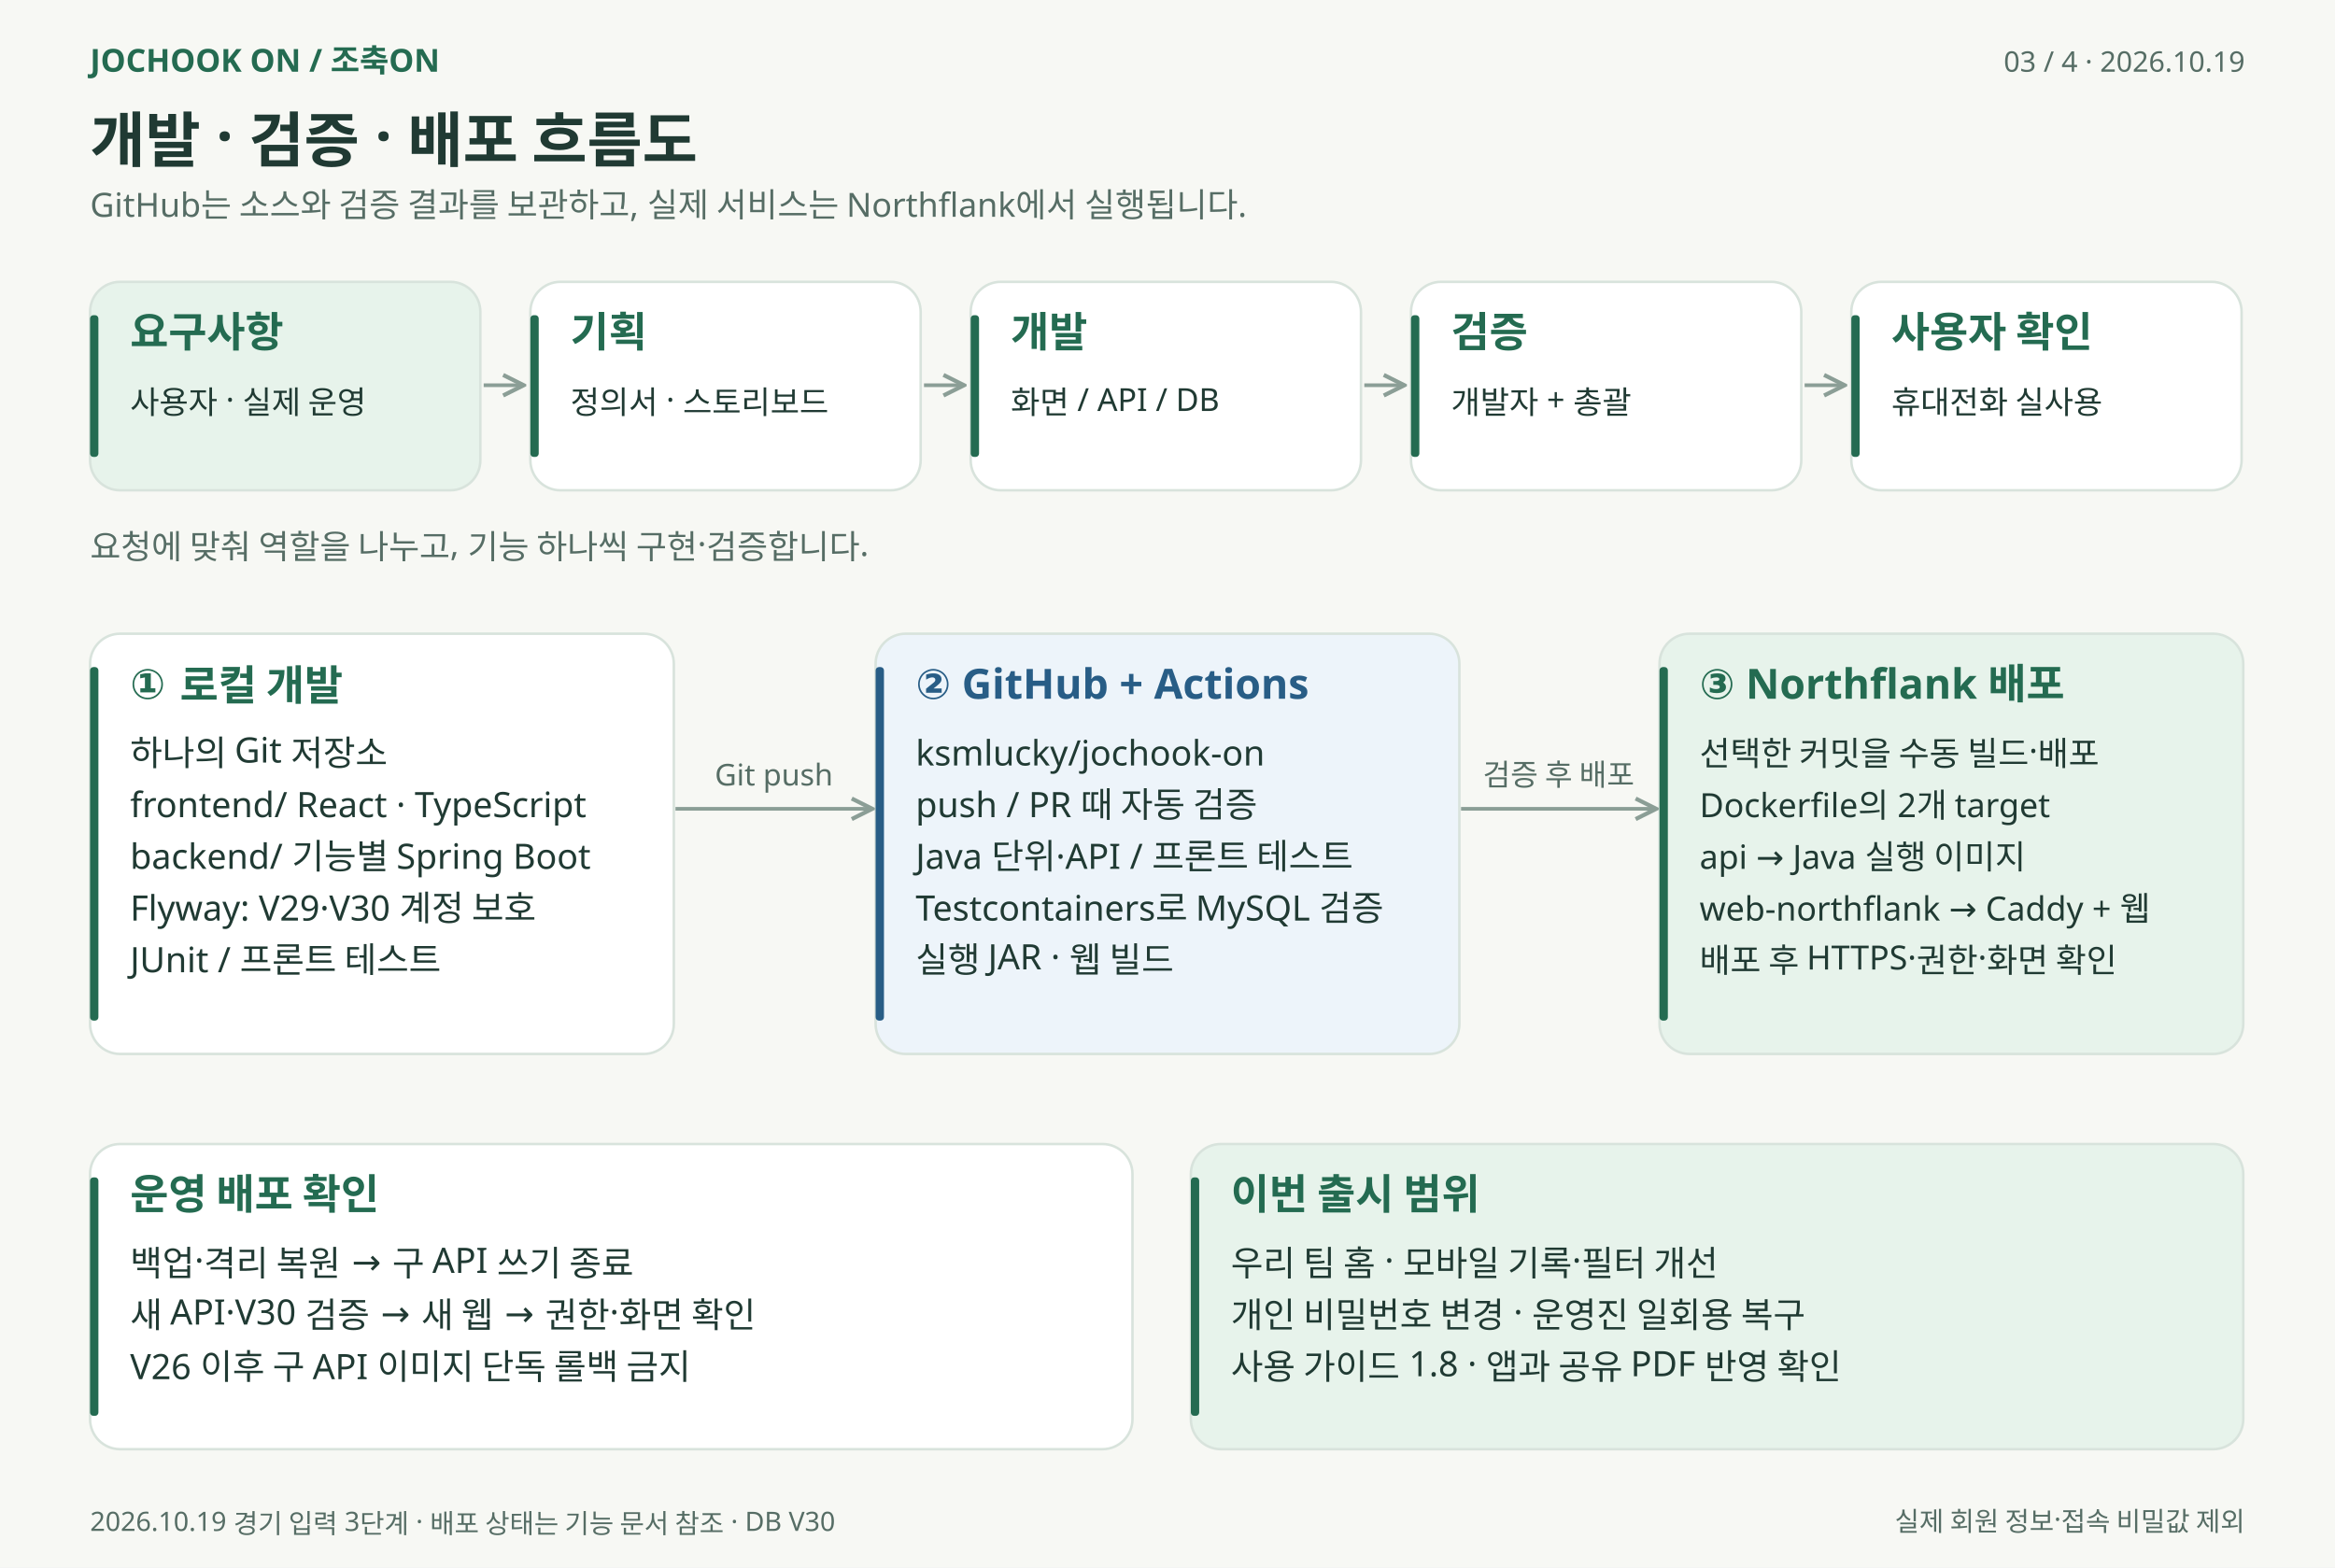
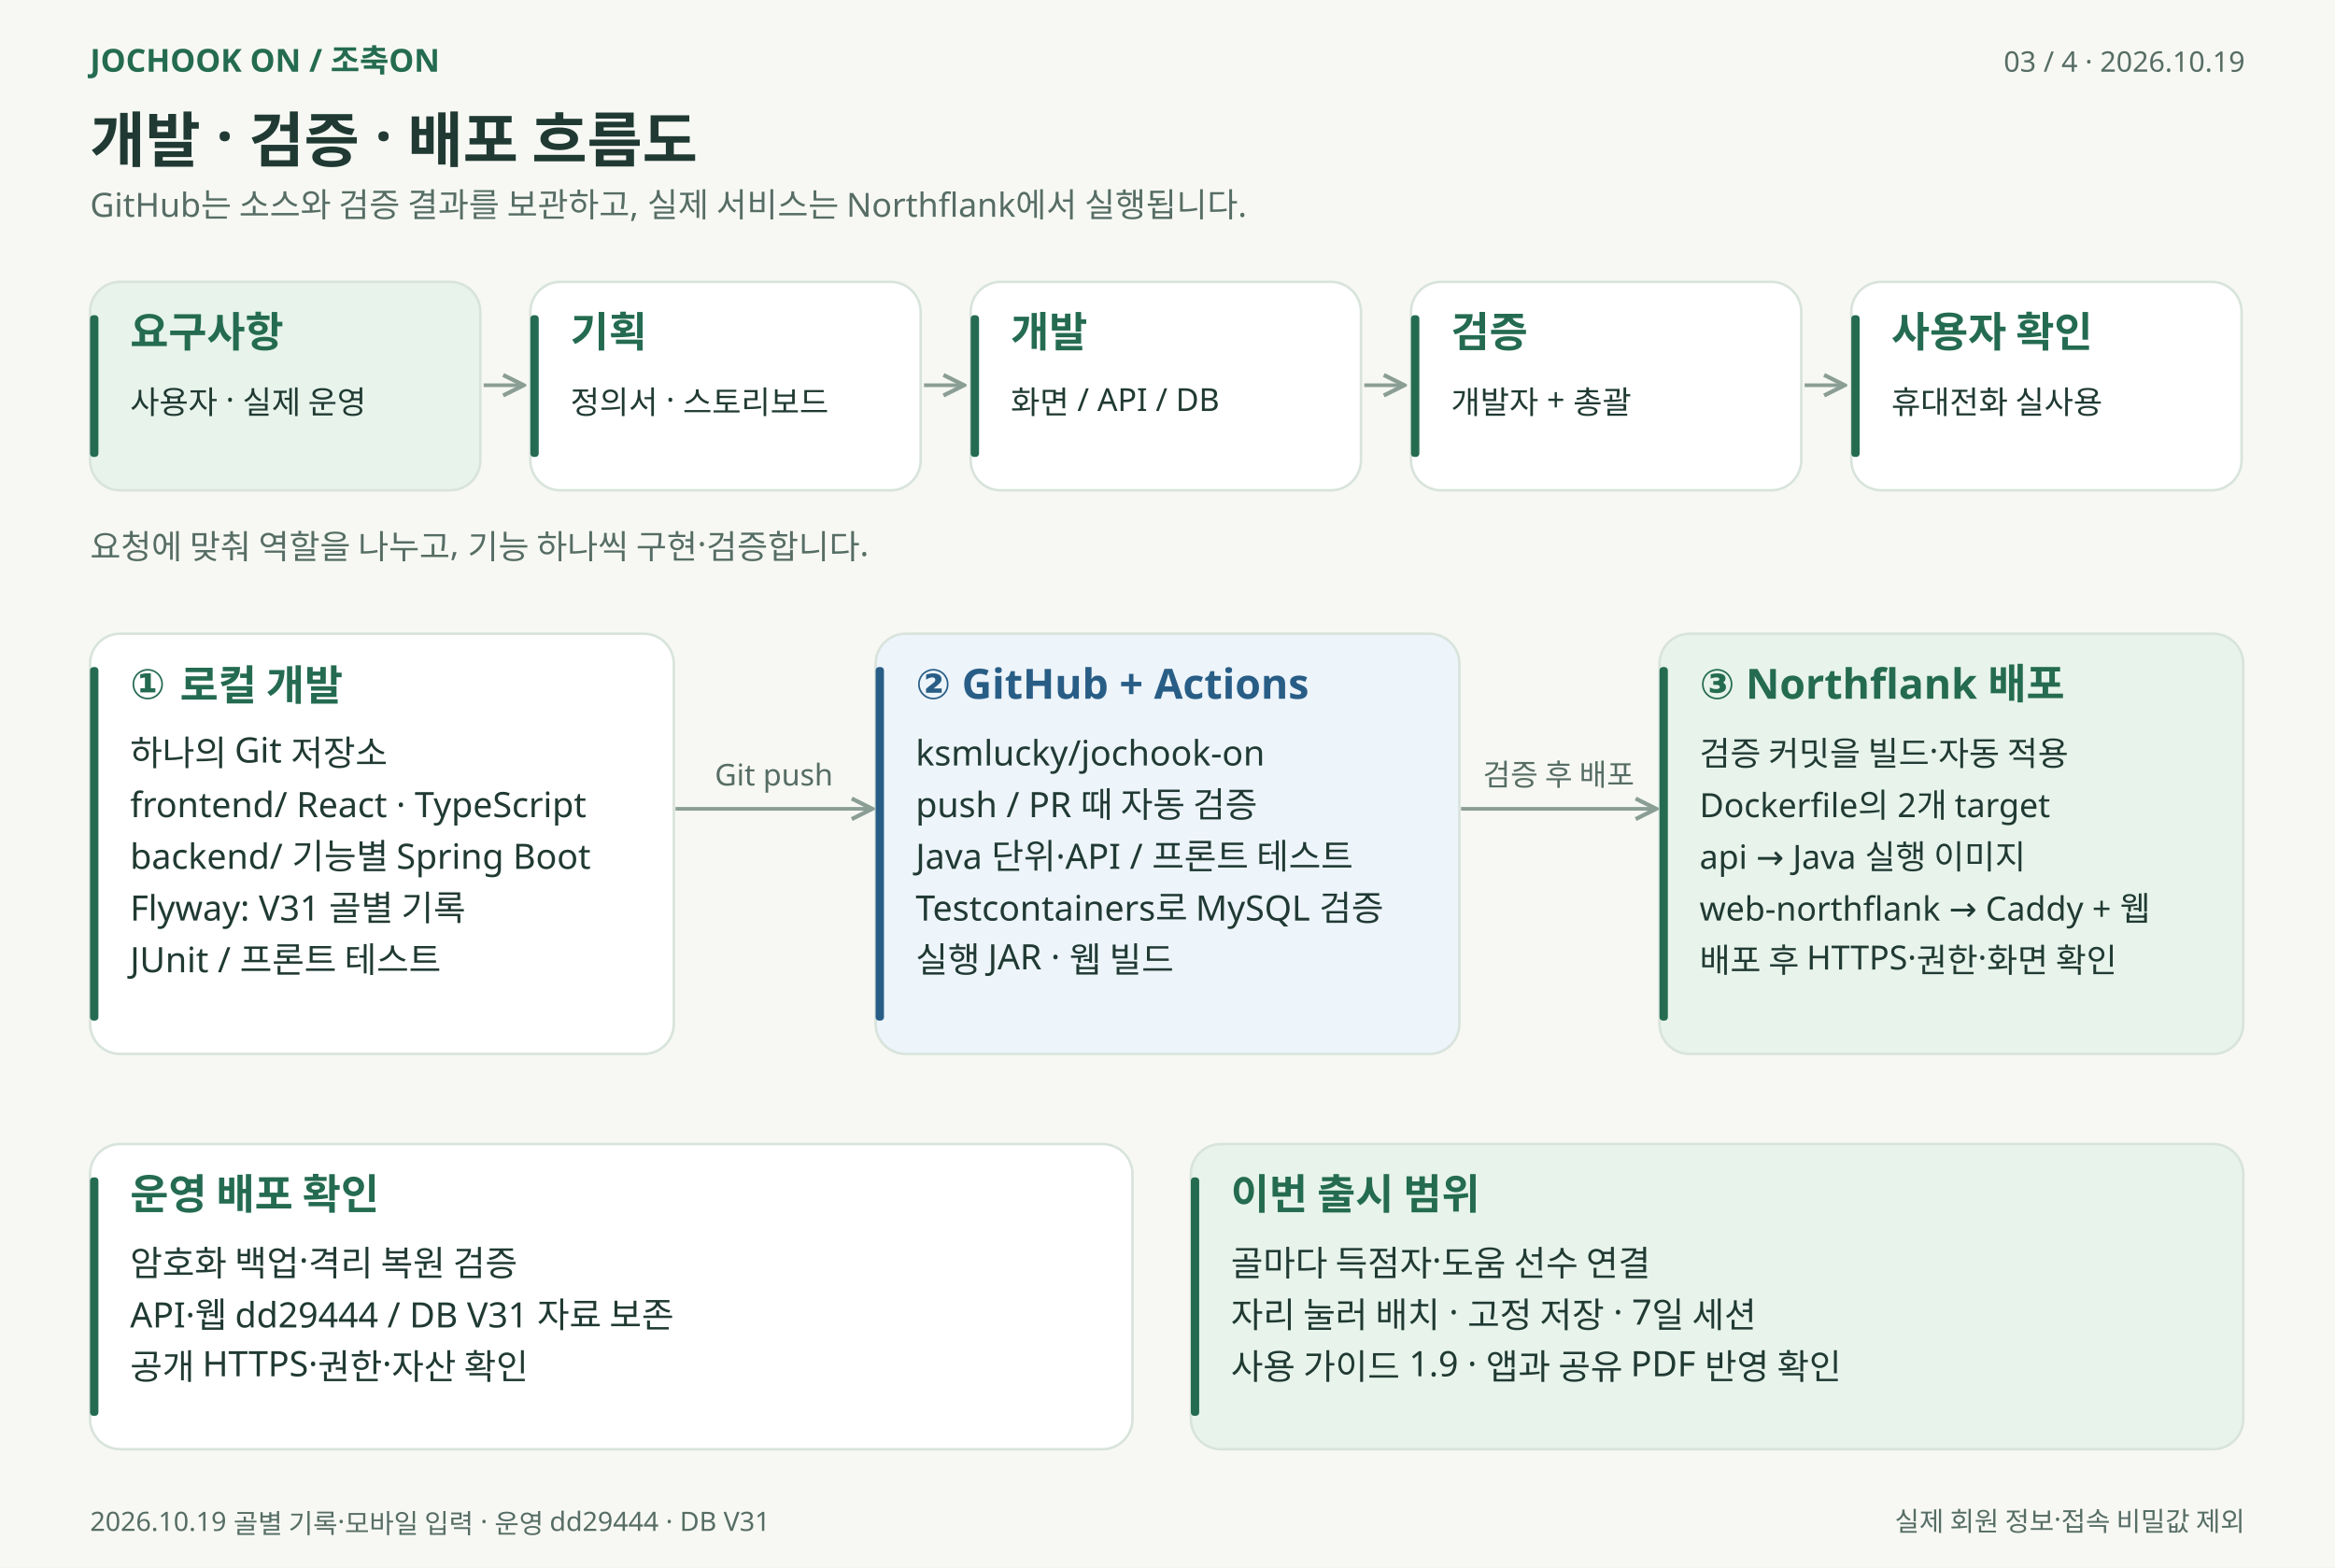
<svg xmlns="http://www.w3.org/2000/svg" width="1400" height="940" viewBox="0 0 1400 940" role="img" aria-labelledby="title desc">
  <defs>
    <marker id="arrow" viewBox="0 0 10 10" refX="9" refY="5" markerWidth="7" markerHeight="7" orient="auto-start-reverse">
      <path d="M 1 1 L 9 5 L 1 9" fill="none" stroke="#8b9e96" stroke-width="1.6" />
    </marker>
  </defs>
  <g font-family="Malgun Gothic, Apple SD Gothic Neo, Noto Sans KR, sans-serif">
    <rect width="1400" height="940" fill="#f7f8f4" />
    <text x="54" y="43" font-size="19" fill="#246b51" font-weight="600" text-anchor="start">JOCHOOK ON  /  조축ON</text>
    <text x="1346" y="43" font-size="17" fill="#566d65" font-weight="400" text-anchor="end">03 / 4   ·   2026.10.19</text>
    <text x="54" y="97" font-size="36" fill="#203a33" font-weight="700" text-anchor="start">개발 · 검증 · 배포 흐름도</text>
    <text x="54" y="130" font-size="20" fill="#566d65" font-weight="400" text-anchor="start">GitHub는 소스와 검증 결과를 보관하고, 실제 서비스는 Northflank에서 실행됩니다.</text>
    <rect x="54" y="169" width="234" height="125" rx="18" fill="#e7f3eb" stroke="#d8e3dc" stroke-width="1.5" />
    <rect x="54" y="189" width="5" height="85" rx="2" fill="#246b51" />
    <text x="78" y="208" font-size="25" fill="#246b51" font-weight="600" text-anchor="start">요구사항</text>
    <text x="78" y="248" font-size="19" fill="#203a33" font-weight="400" text-anchor="start">사용자 · 실제 운영</text>
    <path d="M 290 231 L 314 231" fill="none" stroke="#8b9e96" stroke-width="2.2" marker-end="url(#arrow)" />
    <rect x="318" y="169" width="234" height="125" rx="18" fill="#ffffff" stroke="#d8e3dc" stroke-width="1.5" />
    <rect x="318" y="189" width="5" height="85" rx="2" fill="#246b51" />
    <text x="342" y="208" font-size="25" fill="#246b51" font-weight="600" text-anchor="start">기획</text>
    <text x="342" y="248" font-size="19" fill="#203a33" font-weight="400" text-anchor="start">정의서 · 스토리보드</text>
    <path d="M 554 231 L 578 231" fill="none" stroke="#8b9e96" stroke-width="2.2" marker-end="url(#arrow)" />
    <rect x="582" y="169" width="234" height="125" rx="18" fill="#ffffff" stroke="#d8e3dc" stroke-width="1.5" />
    <rect x="582" y="189" width="5" height="85" rx="2" fill="#246b51" />
    <text x="606" y="208" font-size="25" fill="#246b51" font-weight="600" text-anchor="start">개발</text>
    <text x="606" y="248" font-size="19" fill="#203a33" font-weight="400" text-anchor="start">화면 / API / DB</text>
    <path d="M 818 231 L 842 231" fill="none" stroke="#8b9e96" stroke-width="2.2" marker-end="url(#arrow)" />
    <rect x="846" y="169" width="234" height="125" rx="18" fill="#ffffff" stroke="#d8e3dc" stroke-width="1.5" />
    <rect x="846" y="189" width="5" height="85" rx="2" fill="#246b51" />
    <text x="870" y="208" font-size="25" fill="#246b51" font-weight="600" text-anchor="start">검증</text>
    <text x="870" y="248" font-size="19" fill="#203a33" font-weight="400" text-anchor="start">개발자 + 총괄</text>
    <path d="M 1082 231 L 1106 231" fill="none" stroke="#8b9e96" stroke-width="2.2" marker-end="url(#arrow)" />
    <rect x="1110" y="169" width="234" height="125" rx="18" fill="#ffffff" stroke="#d8e3dc" stroke-width="1.5" />
    <rect x="1110" y="189" width="5" height="85" rx="2" fill="#246b51" />
    <text x="1134" y="208" font-size="25" fill="#246b51" font-weight="600" text-anchor="start">사용자 확인</text>
    <text x="1134" y="248" font-size="19" fill="#203a33" font-weight="400" text-anchor="start">휴대전화 실사용</text>
    <text x="54" y="335" font-size="20" fill="#566d65" font-weight="400" text-anchor="start">요청에 맞춰 역할을 나누고, 기능 하나씩 구현·검증합니다.</text>
    <rect x="54" y="380" width="350" height="252" rx="18" fill="#ffffff" stroke="#d8e3dc" stroke-width="1.5" />
    <rect x="54" y="400" width="5" height="212" rx="2" fill="#246b51" />
    <text x="78" y="419" font-size="25" fill="#246b51" font-weight="600" text-anchor="start">① 로컬 개발</text>
    <text x="78" y="459" font-size="21" fill="#203a33" font-weight="400" text-anchor="start">하나의 Git 저장소</text>
    <text x="78" y="490" font-size="21" fill="#203a33" font-weight="400" text-anchor="start">frontend/  React · TypeScript</text>
    <text x="78" y="521" font-size="21" fill="#203a33" font-weight="400" text-anchor="start">backend/  기능별 Spring Boot</text>
-     <text x="78" y="552" font-size="21" fill="#203a33" font-weight="400" text-anchor="start">Flyway: V29·V30 계정 보호</text>
+     <text x="78" y="552" font-size="21" fill="#203a33" font-weight="400" text-anchor="start">Flyway: V31 골별 기록</text>
    <text x="78" y="583" font-size="21" fill="#203a33" font-weight="400" text-anchor="start">JUnit / 프론트 테스트</text>
    <rect x="525" y="380" width="350" height="252" rx="18" fill="#edf4fa" stroke="#d8e3dc" stroke-width="1.5" />
    <rect x="525" y="400" width="5" height="212" rx="2" fill="#285d86" />
    <text x="549" y="419" font-size="25" fill="#285d86" font-weight="600" text-anchor="start">② GitHub + Actions</text>
    <text x="549" y="459" font-size="21" fill="#203a33" font-weight="400" text-anchor="start">ksmlucky/jochook-on</text>
    <text x="549" y="490" font-size="21" fill="#203a33" font-weight="400" text-anchor="start">push / PR 때 자동 검증</text>
    <text x="549" y="521" font-size="21" fill="#203a33" font-weight="400" text-anchor="start">Java 단위·API / 프론트 테스트</text>
    <text x="549" y="552" font-size="21" fill="#203a33" font-weight="400" text-anchor="start">Testcontainers로 MySQL 검증</text>
    <text x="549" y="583" font-size="21" fill="#203a33" font-weight="400" text-anchor="start">실행 JAR · 웹 빌드</text>
    <rect x="995" y="380" width="350" height="252" rx="18" fill="#e7f3eb" stroke="#d8e3dc" stroke-width="1.5" />
    <rect x="995" y="400" width="5" height="212" rx="2" fill="#246b51" />
    <text x="1019" y="419" font-size="25" fill="#246b51" font-weight="600" text-anchor="start">③ Northflank 배포</text>
-     <text x="1019" y="459" font-size="20" fill="#203a33" font-weight="400" text-anchor="start">선택한 커밋을 수동 빌드·배포</text>
+     <text x="1019" y="459" font-size="20" fill="#203a33" font-weight="400" text-anchor="start">검증 커밋을 빌드·자동 적용</text>
    <text x="1019" y="490" font-size="20" fill="#203a33" font-weight="400" text-anchor="start">Dockerfile의 2개 target</text>
    <text x="1019" y="521" font-size="20" fill="#203a33" font-weight="400" text-anchor="start">api → Java 실행 이미지</text>
    <text x="1019" y="552" font-size="20" fill="#203a33" font-weight="400" text-anchor="start">web-northflank → Caddy + 웹</text>
    <text x="1019" y="583" font-size="20" fill="#203a33" font-weight="400" text-anchor="start">배포 후 HTTPS·권한·화면 확인</text>
    <path d="M 405 485 L 523 485" fill="none" stroke="#8b9e96" stroke-width="2.2" marker-end="url(#arrow)" />
    <text x="464" y="471" font-size="18" fill="#566d65" font-weight="400" text-anchor="middle">Git push</text>
    <path d="M 876 485 L 993 485" fill="none" stroke="#8b9e96" stroke-width="2.2" marker-end="url(#arrow)" />
    <text x="934.5" y="471" font-size="18" fill="#566d65" font-weight="400" text-anchor="middle">검증 후 배포</text>
    <rect x="54" y="686" width="625" height="183" rx="18" fill="#ffffff" stroke="#d8e3dc" stroke-width="1.5" />
    <rect x="54" y="706" width="5" height="143" rx="2" fill="#246b51" />
    <text x="78" y="725" font-size="25" fill="#246b51" font-weight="600" text-anchor="start">운영 배포 확인</text>
-     <text x="78" y="765" font-size="21" fill="#203a33" font-weight="400" text-anchor="start">백업·격리 복원 → 구 API 쓰기 종료</text>
-     <text x="78" y="796" font-size="21" fill="#203a33" font-weight="400" text-anchor="start">새 API·V30 검증 → 새 웹 → 권한·화면 확인</text>
-     <text x="78" y="827" font-size="21" fill="#203a33" font-weight="400" text-anchor="start">V26 이후 구 API 이미지 단독 롤백 금지</text>
+     <text x="78" y="765" font-size="21" fill="#203a33" font-weight="400" text-anchor="start">암호화 백업·격리 복원 검증</text>
+     <text x="78" y="796" font-size="21" fill="#203a33" font-weight="400" text-anchor="start">API·웹 dd29444 / DB V31 자료 보존</text>
+     <text x="78" y="827" font-size="21" fill="#203a33" font-weight="400" text-anchor="start">공개 HTTPS·권한·자산 확인</text>
    <rect x="714" y="686" width="631" height="183" rx="18" fill="#e7f3eb" stroke="#d8e3dc" stroke-width="1.5" />
    <rect x="714" y="706" width="5" height="143" rx="2" fill="#246b51" />
    <text x="738" y="725" font-size="25" fill="#246b51" font-weight="600" text-anchor="start">이번 출시 범위</text>
-     <text x="738" y="765" font-size="21" fill="#203a33" font-weight="400" text-anchor="start">우리 팀 홈 · 모바일 기록·필터 개선</text>
-     <text x="738" y="796" font-size="21" fill="#203a33" font-weight="400" text-anchor="start">개인 비밀번호 변경 · 운영진 일회용 복구</text>
-     <text x="738" y="827" font-size="21" fill="#203a33" font-weight="400" text-anchor="start">사용 가이드 1.8 · 앱과 공유 PDF 반영 확인</text>
-     <text x="54" y="918" font-size="16" fill="#566d65" font-weight="400" text-anchor="start">2026.10.19 경기 입력 3단계 · 배포 상태는 기능 문서 참조 · DB V30</text>
+     <text x="738" y="765" font-size="21" fill="#203a33" font-weight="400" text-anchor="start">골마다 득점자·도움 선수 연결</text>
+     <text x="738" y="796" font-size="21" fill="#203a33" font-weight="400" text-anchor="start">자리 눌러 배치 · 고정 저장 · 7일 세션</text>
+     <text x="738" y="827" font-size="21" fill="#203a33" font-weight="400" text-anchor="start">사용 가이드 1.9 · 앱과 공유 PDF 반영 확인</text>
+     <text x="54" y="918" font-size="16" fill="#566d65" font-weight="400" text-anchor="start">2026.10.19 골별 기록·모바일 입력 · 운영 dd29444 · DB V31</text>
    <text x="1346" y="918" font-size="16" fill="#566d65" font-weight="400" text-anchor="end">실제 회원 정보·접속 비밀값 제외</text>
  </g>
</svg>
